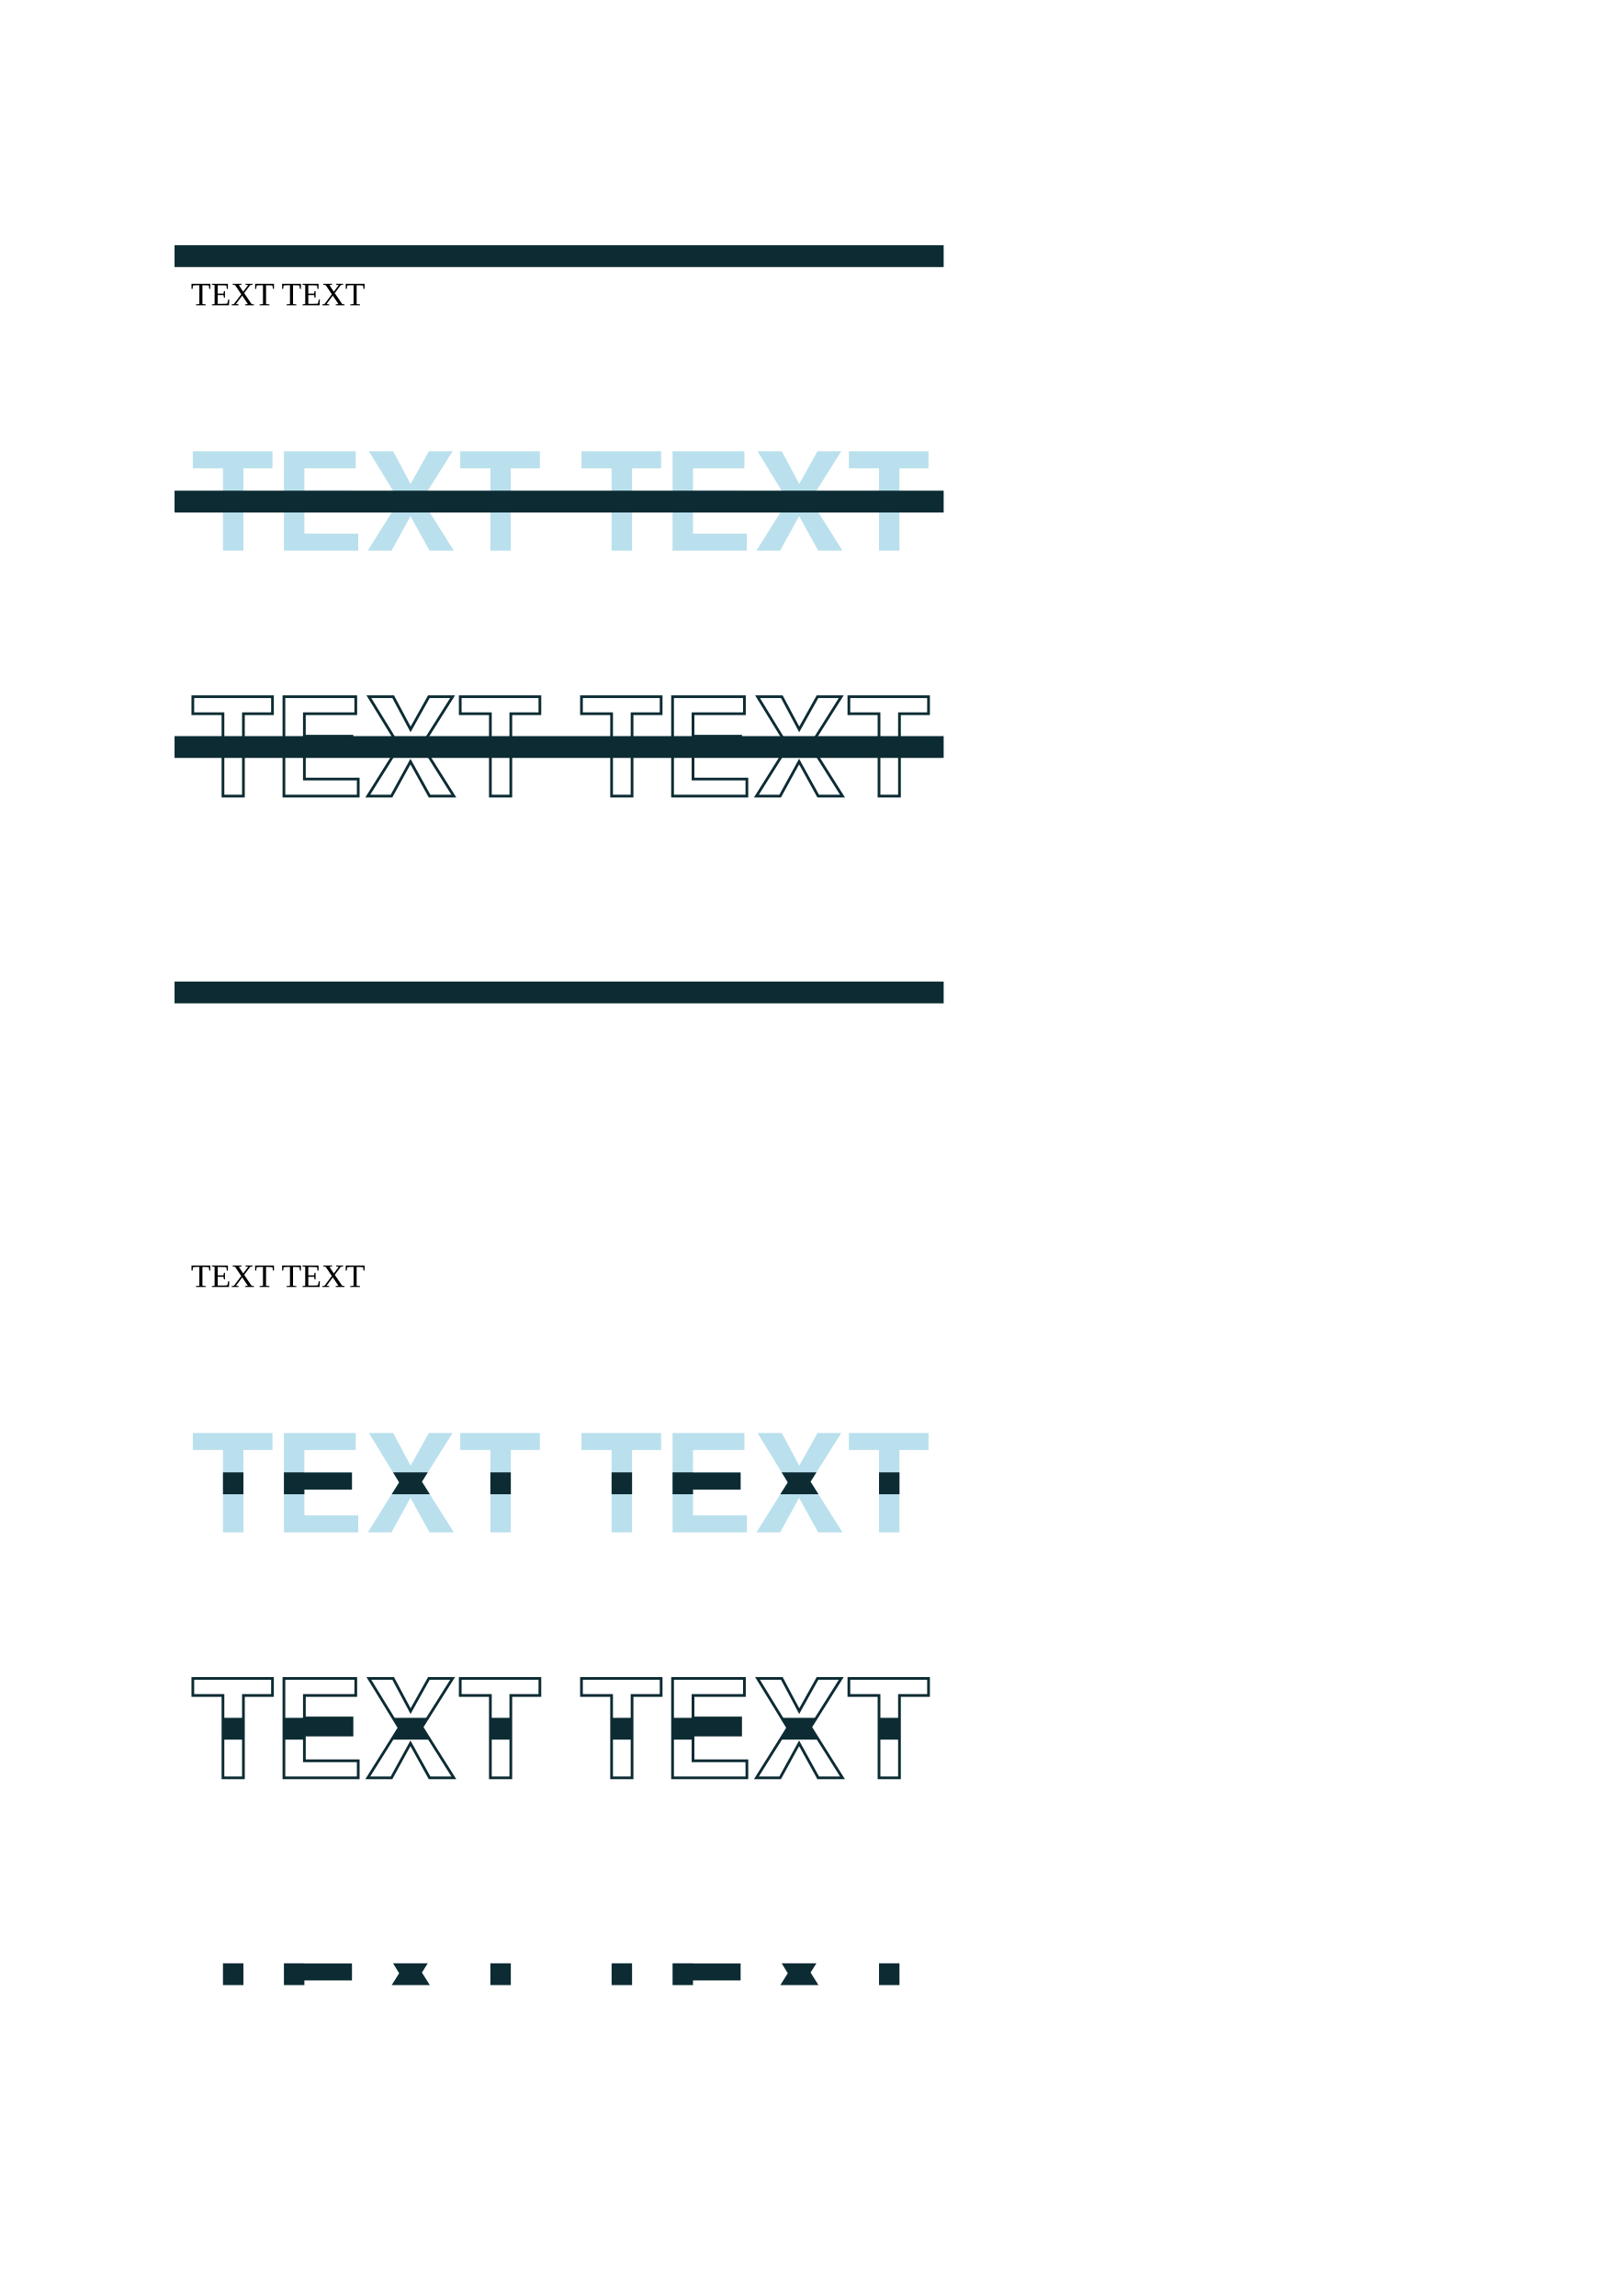
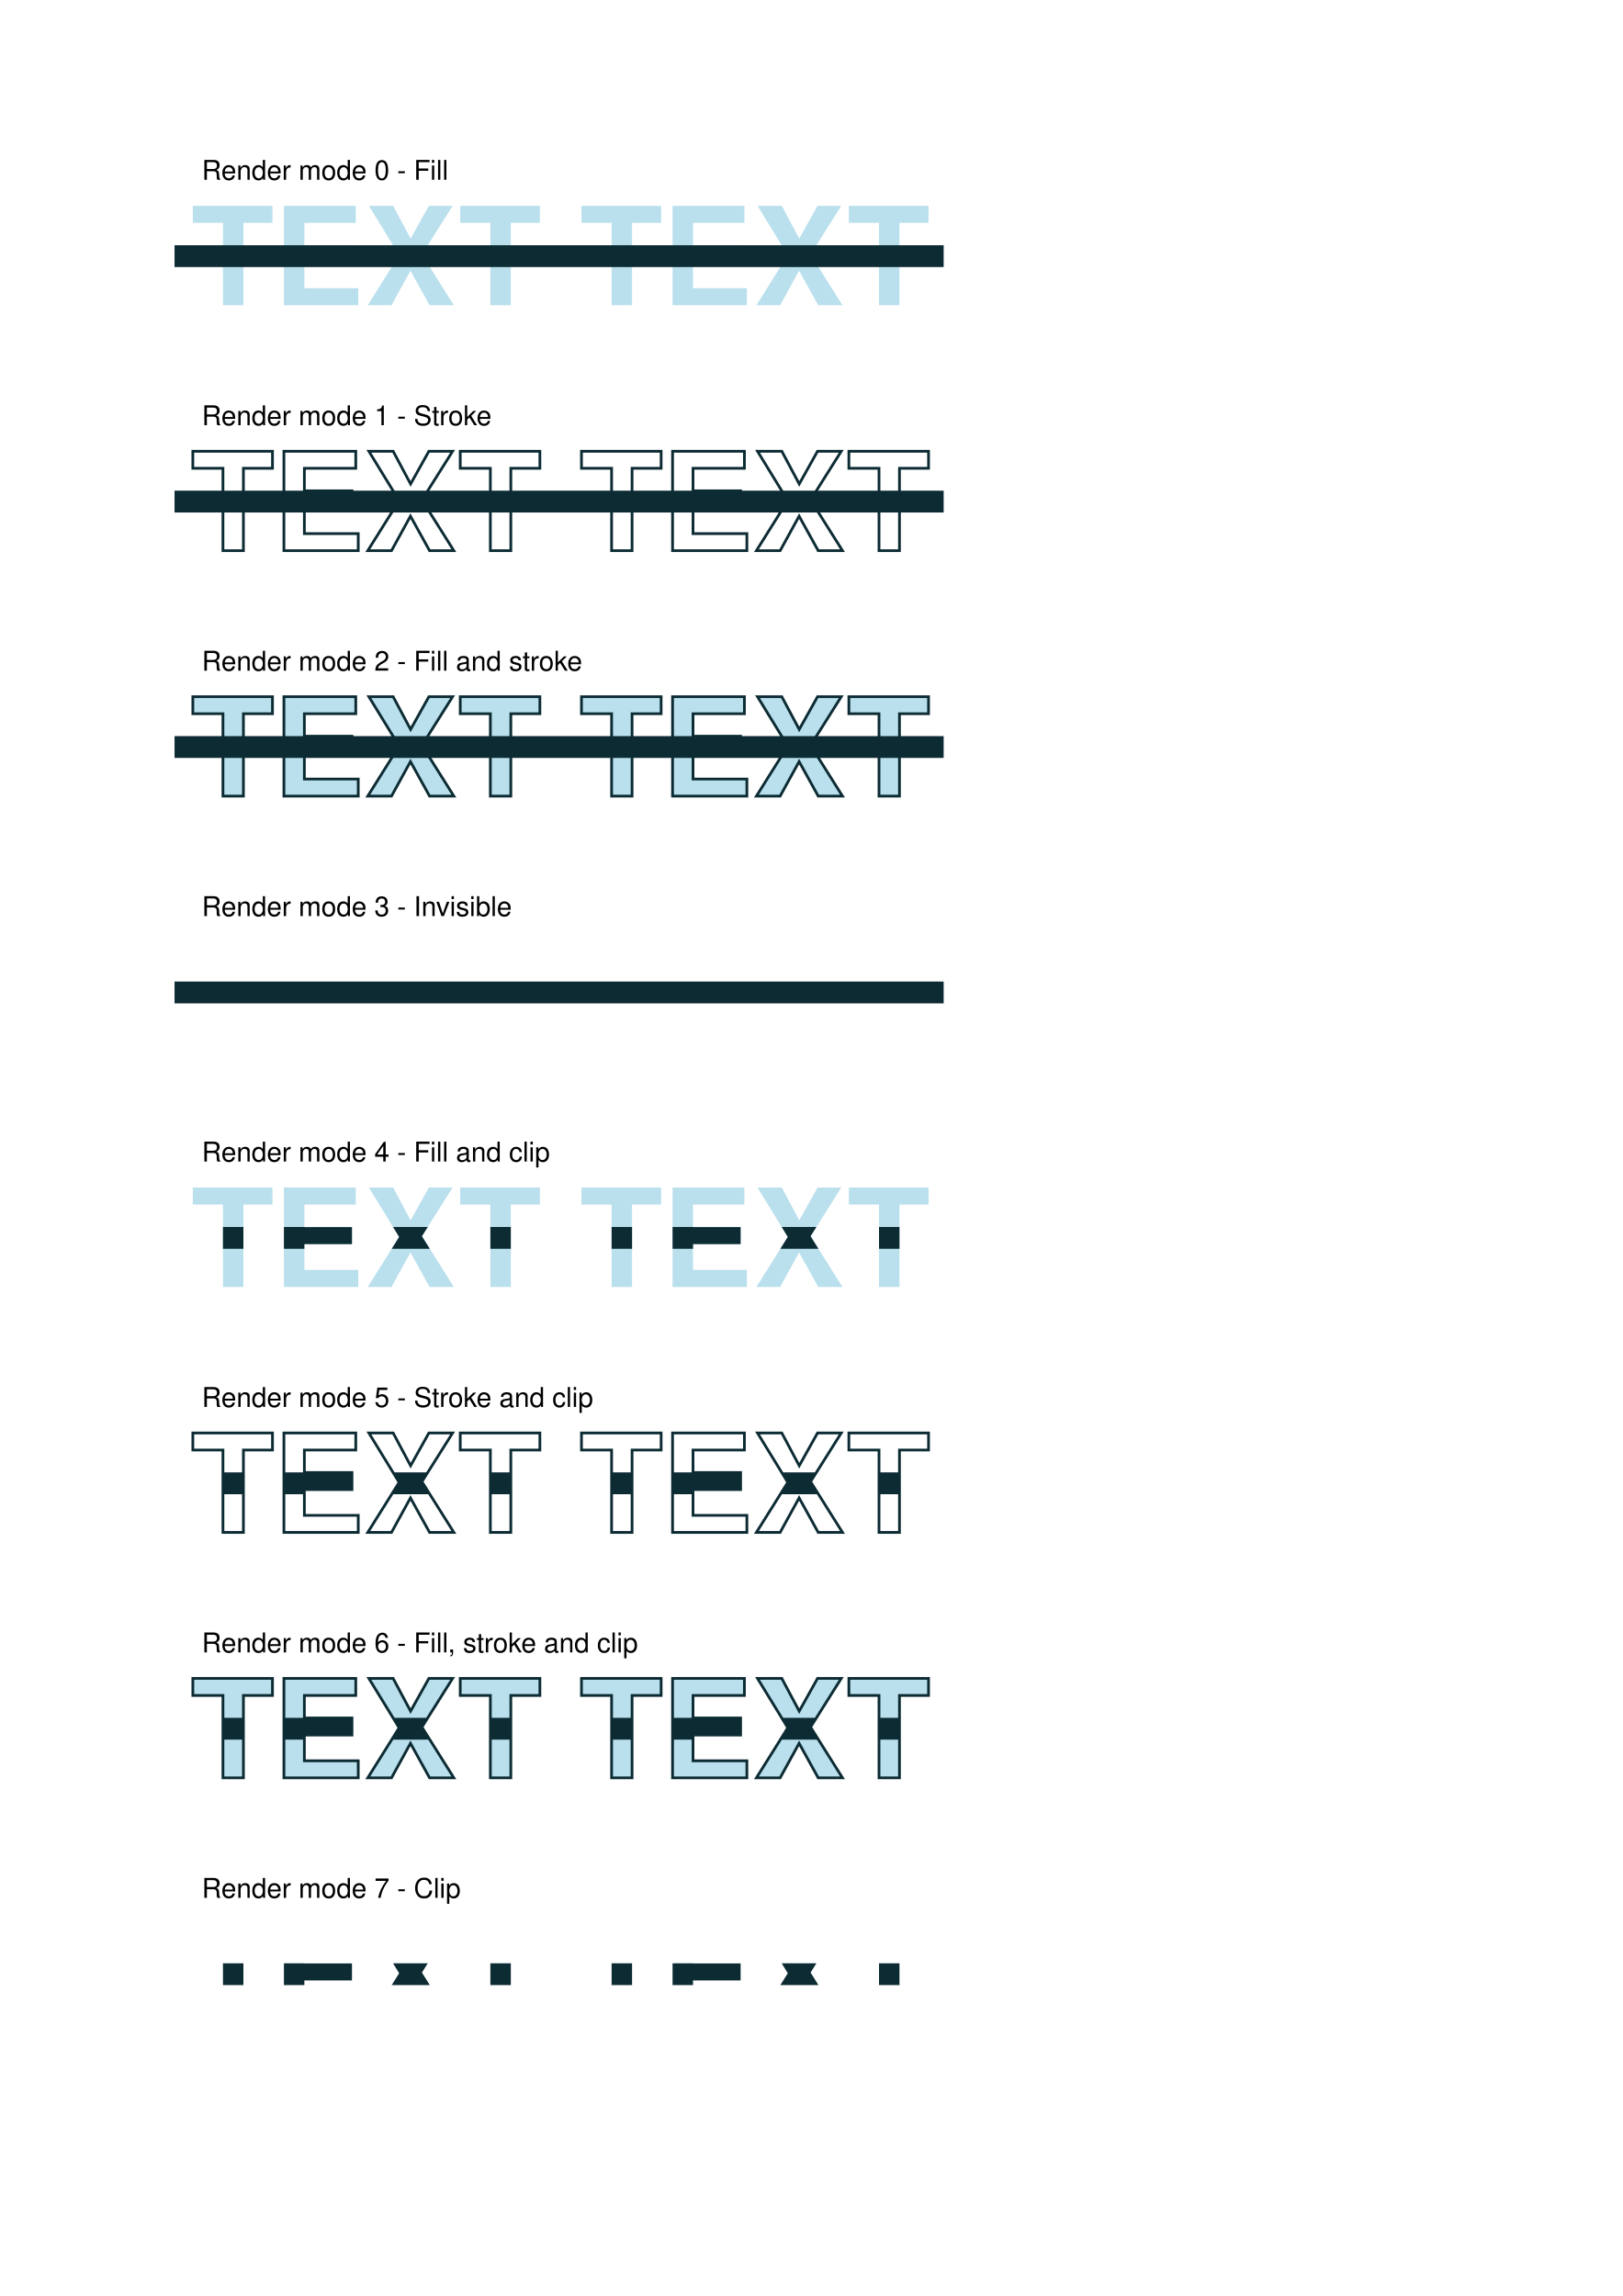
<svg xmlns="http://www.w3.org/2000/svg" width="595" height="842" preserveAspectRatio="xMidYMid meet" viewBox="0 0 594.96 841.92">
  <style>
.ID1 text{white-space:pre;}
.ID11{font-family:Helvetica,Arial,sans-serif;font-size:10px;}
.ID4{font-family:Helvetica,Arial,sans-serif;font-weight:bold;font-size:50px;fill:#bae0ed;}
.ID6{font-family:Helvetica,Arial,sans-serif;font-weight:bold;font-size:50px;fill:none;stroke:#0c2b33;}
.ID8{font-family:Helvetica,Arial,sans-serif;font-weight:bold;font-size:50px;fill:#bae0ed;stroke:#0c2b33;}
.ID10{font-family:Helvetica,Arial,sans-serif;font-weight:bold;font-size:50px;fill:none;}
</style>
-   <defs>
-     <clipPath id="ID1">
-       <text x="70" y="471.92" class="ID2">TEXT TEXT</text>
+   <defs class="ID1">
+     <clipPath id="ID2">
+       <rect x="-30" y="-428.08" width="1000" height="1000" />
    </clipPath>
-     <clipPath id="ID3">
-       <text x="70" y="561.92" class="ID4">TEXT TEXT</text>
+     <clipPath id="ID3" clip-path="url(#ID2)">
+       <text x="70" y="471.92" class="ID4">TEXT TEXT</text>
    </clipPath>
    <clipPath id="ID5">
-       <text x="70" y="651.92" class="ID6">TEXT TEXT</text>
+       <text x="70" y="561.92" class="ID6">TEXT TEXT</text>
    </clipPath>
    <clipPath id="ID7">
-       <text x="70" y="741.92" class="ID8">TEXT TEXT</text>
+       <text x="70" y="651.92" class="ID8">TEXT TEXT</text>
+     </clipPath>
+     <clipPath id="ID9">
+       <text x="70" y="741.92" class="ID10">TEXT TEXT</text>
    </clipPath>
  </defs>
-   <g class="ID9" stroke-miterlimit="10">
-     <text x="74" y="65.92" class="ID10">Render mode 0 - Fill</text>
-     <text x="70" y="111.92" class="ID2">TEXT TEXT</text>
+   <g class="ID1" stroke-miterlimit="10">
+     <text x="74" y="65.92" class="ID11">Render mode 0 - Fill</text>
+     <text x="70" y="111.92" class="ID4">TEXT TEXT</text>
    <path d="M64 97.92h282v-8h-282z" fill="#0c2b33" />
-     <text x="74" y="155.92" class="ID10">Render mode 1 - Stroke</text>
-     <text x="70" y="201.92" class="ID4">TEXT TEXT</text>
+     <text x="74" y="155.92" class="ID11">Render mode 1 - Stroke</text>
+     <text x="70" y="201.92" class="ID6">TEXT TEXT</text>
    <path d="M64 187.92h282v-8h-282z" fill="#0c2b33" />
-     <text x="74" y="245.92" class="ID10">Render mode 2 - Fill and stroke</text>
-     <text x="70" y="291.92" class="ID6">TEXT TEXT</text>
+     <text x="74" y="245.92" class="ID11">Render mode 2 - Fill and stroke</text>
+     <text x="70" y="291.92" class="ID8">TEXT TEXT</text>
    <path d="M64 277.92h282v-8h-282z" fill="#0c2b33" />
-     <text x="74" y="335.92" class="ID10">Render mode 3 - Invisible</text>
+     <text x="74" y="335.92" class="ID11">Render mode 3 - Invisible</text>
    <path d="M64 367.92h282v-8h-282z" fill="#0c2b33" />
-     <text x="74" y="425.92" class="ID10">Render mode 4 - Fill and clip</text>
-     <text x="70" y="471.92" class="ID2">TEXT TEXT</text>
-     <g clip-path="url(#ID1)">
+     <text x="74" y="425.92" class="ID11">Render mode 4 - Fill and clip</text>
+     <text x="70" y="471.92" class="ID4">TEXT TEXT</text>
+     <g clip-path="url(#ID3)">
      <path d="M64 457.92h282v-8h-282z" fill="#0c2b33" />
    </g>
-     <text x="74" y="515.92" class="ID10">Render mode 5 - Stroke and clip</text>
-     <text x="70" y="561.92" class="ID4">TEXT TEXT</text>
-     <g clip-path="url(#ID3)">
+     <text x="74" y="515.92" class="ID11">Render mode 5 - Stroke and clip</text>
+     <text x="70" y="561.92" class="ID6">TEXT TEXT</text>
+     <g clip-path="url(#ID5)">
      <path d="M64 547.92h282v-8h-282z" fill="#0c2b33" />
    </g>
-     <text x="74" y="605.92" class="ID10">Render mode 6 - Fill, stroke and clip</text>
-     <text x="70" y="651.92" class="ID6">TEXT TEXT</text>
-     <g clip-path="url(#ID5)">
+     <text x="74" y="605.92" class="ID11">Render mode 6 - Fill, stroke and clip</text>
+     <text x="70" y="651.92" class="ID8">TEXT TEXT</text>
+     <g clip-path="url(#ID7)">
      <path d="M64 637.92h282v-8h-282z" fill="#0c2b33" />
    </g>
-     <text x="74" y="695.92" class="ID10">Render mode 7 - Clip</text>
-     <g clip-path="url(#ID7)">
+     <text x="74" y="695.92" class="ID11">Render mode 7 - Clip</text>
+     <g clip-path="url(#ID9)">
      <path d="M64 727.92h282v-8h-282z" fill="#0c2b33" />
    </g>
  </g>
</svg>
